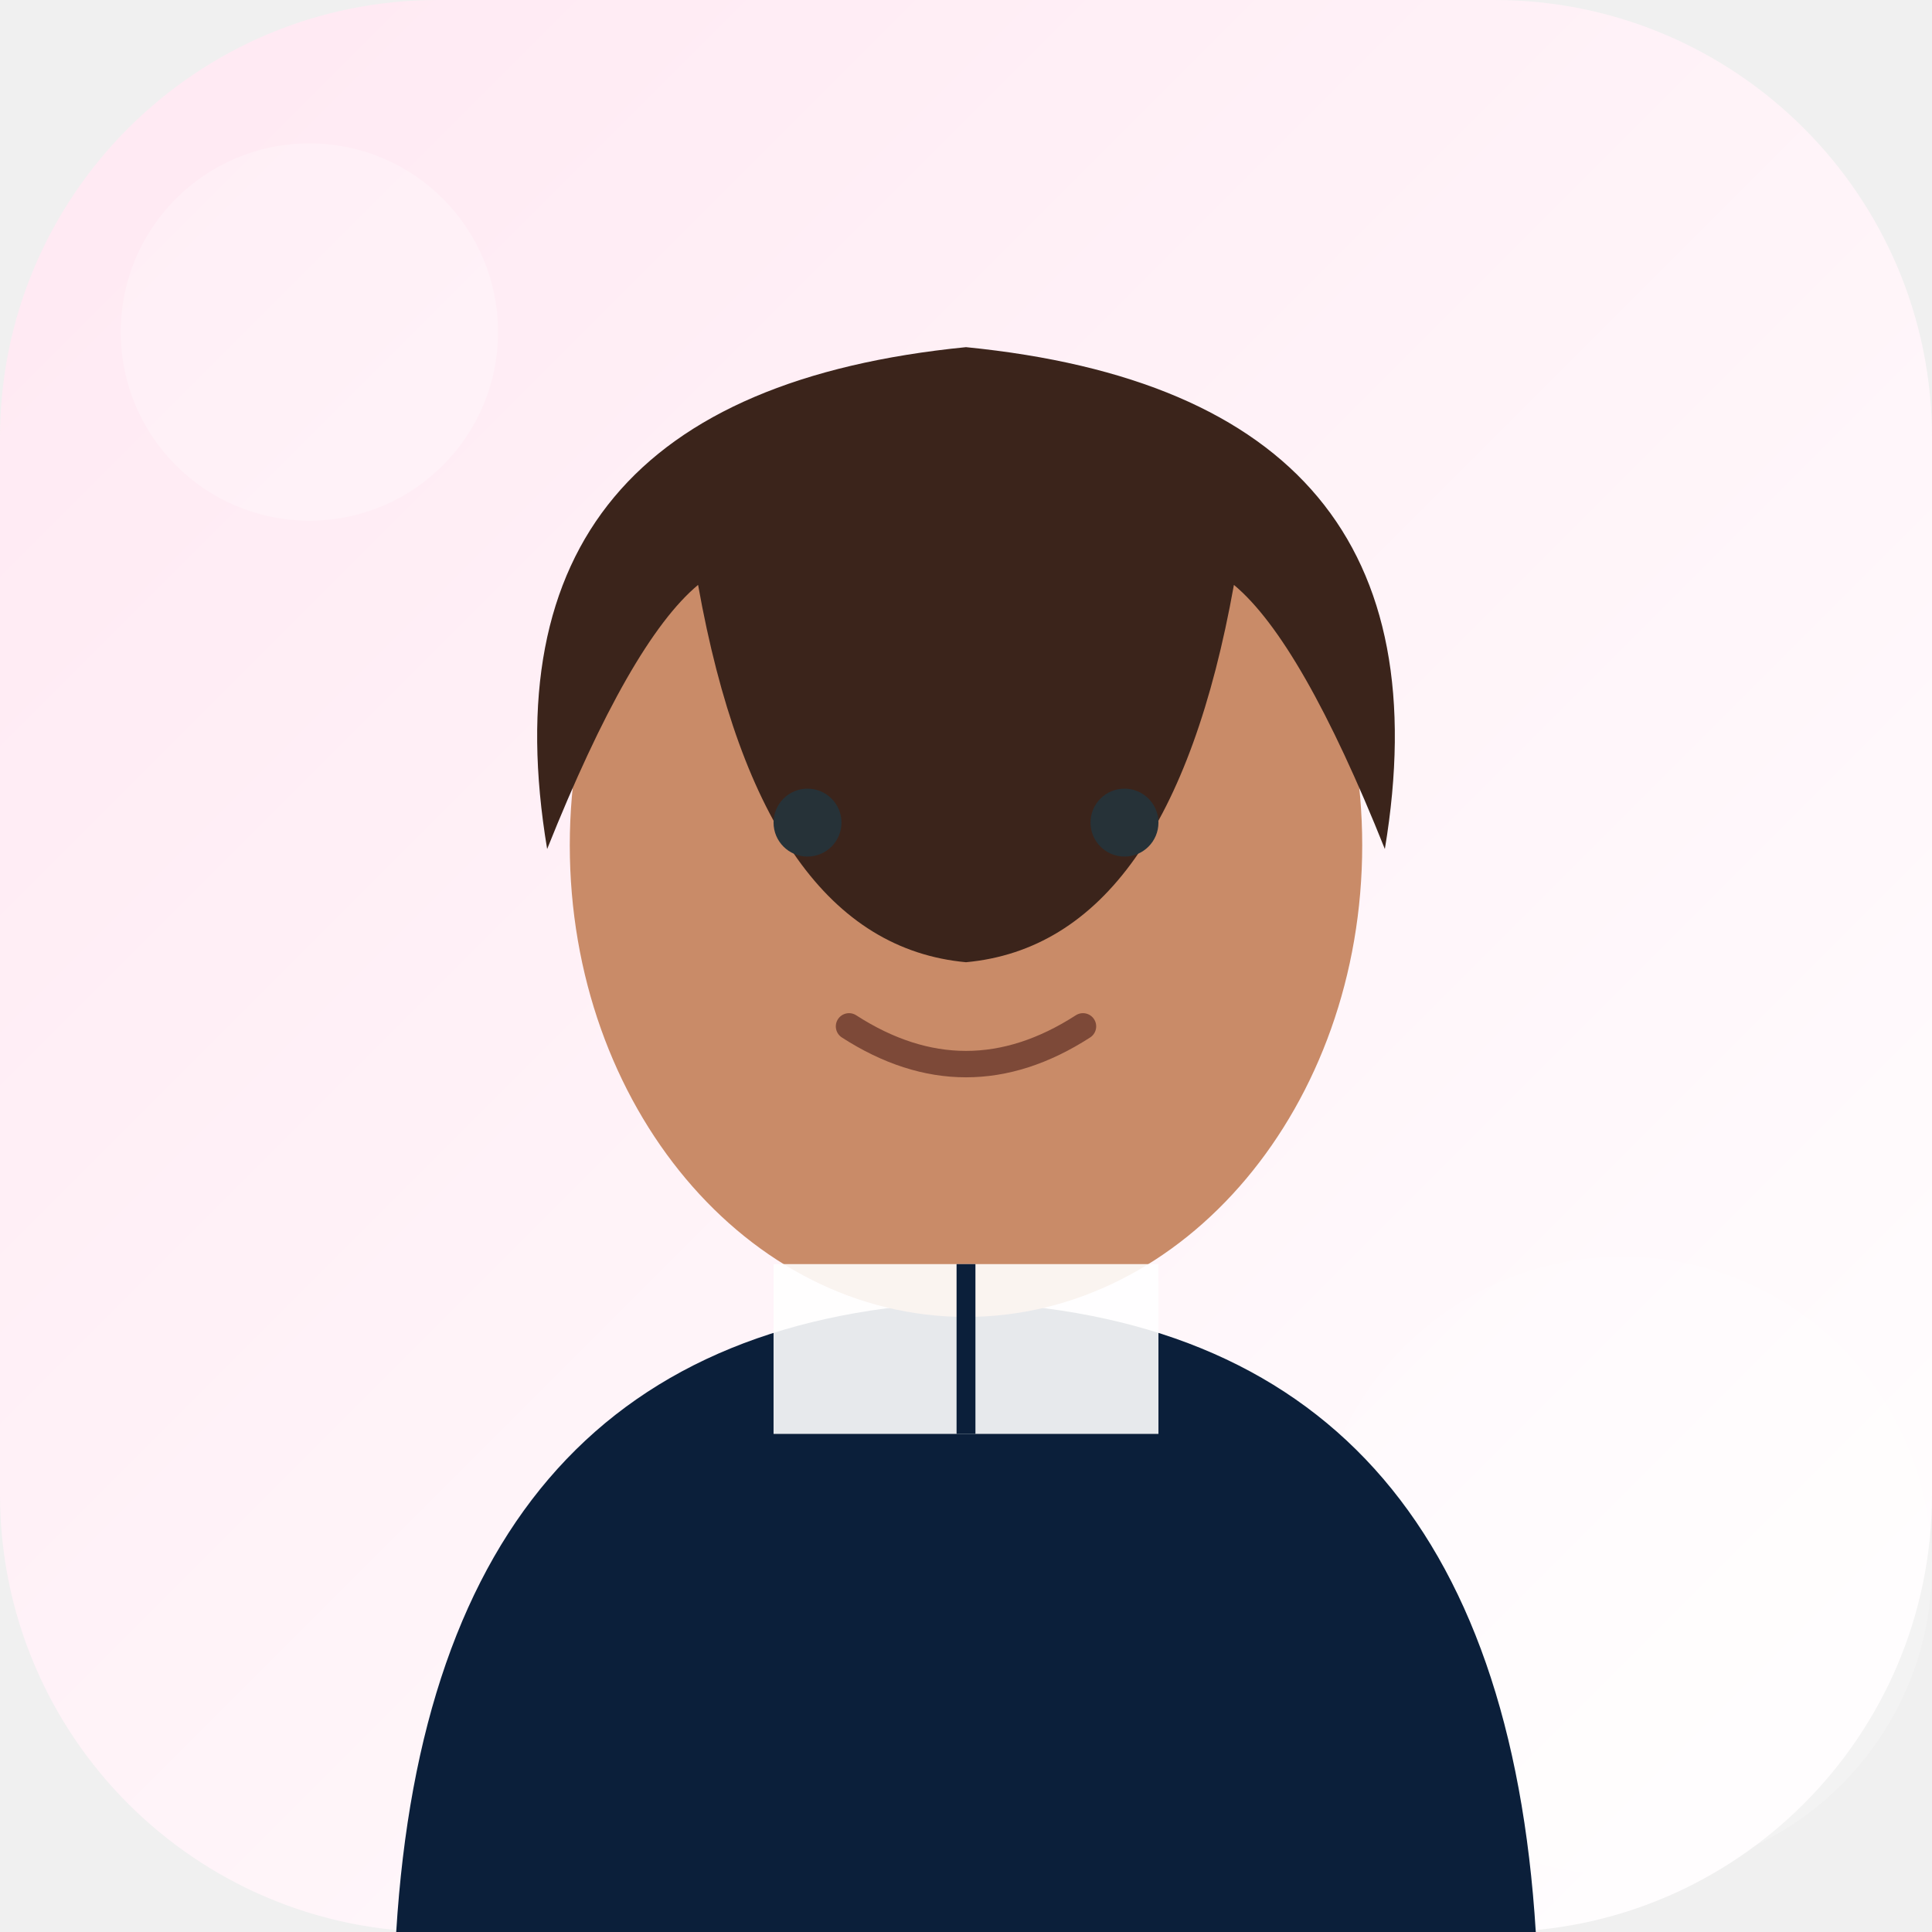
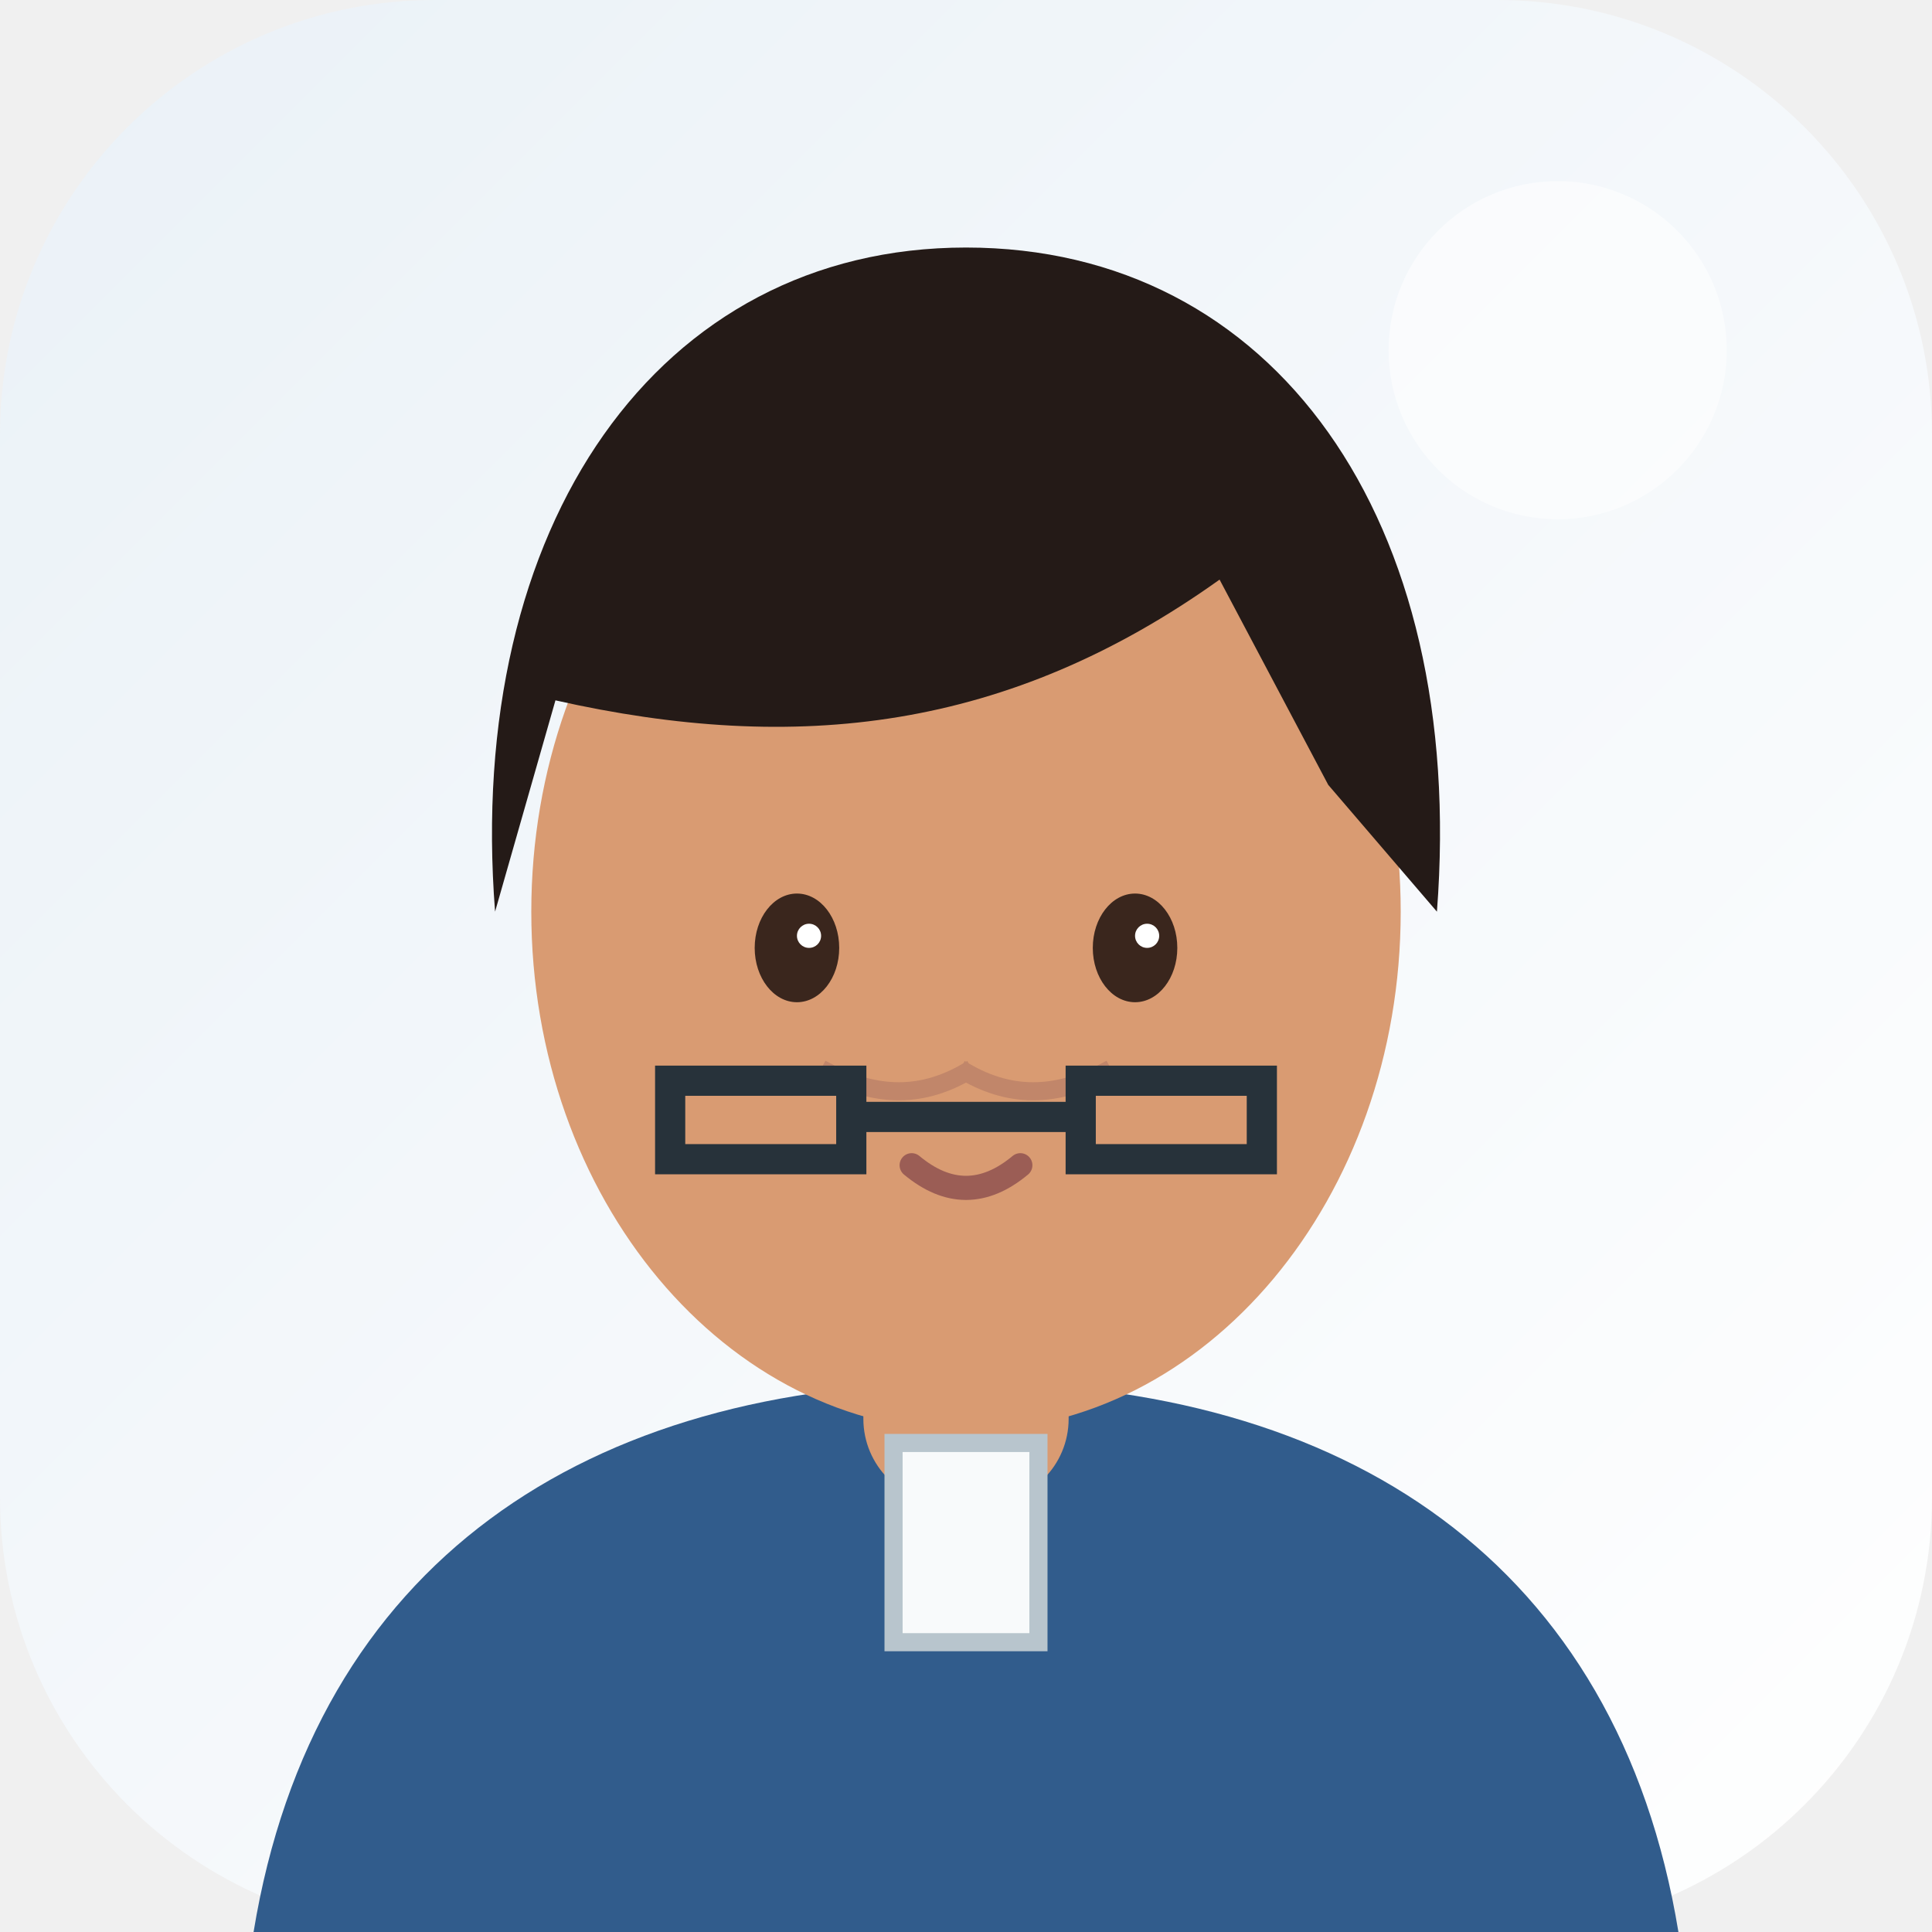
- <svg xmlns="http://www.w3.org/2000/svg" viewBox="0 0 512 512">
+ <svg xmlns="http://www.w3.org/2000/svg" viewBox="0 0 320 320">
  <defs>
-     <linearGradient id="b" x2="1" y2="1">
-       <stop stop-color="#ffe8f2" />
-       <stop offset="1" stop-color="#ffffff" />
-     </linearGradient>
-     <linearGradient id="s" x2="1" y2="1">
-       <stop stop-color="#0b1f3a" />
-       <stop offset="1" stop-color="#0b1f3a" />
+     <linearGradient id="g" x1="0" y1="0" x2="1" y2="1">
+       <stop stop-color="#EAF1F7" />
+       <stop offset="1" stop-color="#fff" />
    </linearGradient>
  </defs>
-   <rect width="512" height="512" rx="116" fill="url(#b)" />
-   <circle cx="82" cy="88" r="50" fill="#fff" opacity=".25" />
-   <circle cx="430" cy="415" r="82" fill="#fff" opacity=".18" />
-   <path d="M105 512Q115 350 256 345Q397 350 407 512Z" fill="url(#s)" />
-   <ellipse cx="256" cy="224" rx="105" ry="125" fill="#c98b68" />
-   <path d="M145 225Q125 105 256 92Q387 105 367 225Q345 170 327 155Q310 250 256 255Q202 250 185 155Q167 170 145 225Z" fill="#3b241b" />
-   <circle cx="214" cy="218" r="9" fill="#263238" />
-   <circle cx="298" cy="218" r="9" fill="#263238" />
-   <path d="M225 272Q256 292 287 272" fill="none" stroke="#7d4938" stroke-width="7" stroke-linecap="round" />
-   <path d="M205 335h102v45H205z" rx="12" fill="#fff" opacity=".9" />
-   <path d="M256 335v45" stroke="#0b1f3a" stroke-width="5" />
+   <rect width="320" height="320" rx="72" fill="url(#g)" />
+   <circle cx="258" cy="58" r="28" fill="#fff" opacity=".55" />
+   <path d="M42 320c10-61 55-91 118-91s108 30 118 91z" fill="#315C8C" />
+   <rect x="143" y="211" width="34" height="38" rx="14" fill="#D99B72" />
+   <ellipse cx="160" cy="151" rx="72" ry="86" fill="#D99B72" />
+   <path d="M82 151c-5-64 27-110 78-110 51 0 83 45 78 110l-18-21-18-34c-35 25-70 29-110 20z" fill="#241A17" />
+   <ellipse cx="132" cy="157" rx="7" ry="9" fill="#3A261D" />
+   <ellipse cx="188" cy="157" rx="7" ry="9" fill="#3A261D" />
+   <circle cx="134" cy="155" r="2" fill="#fff" />
+   <circle cx="190" cy="155" r="2" fill="#fff" />
+   <path d="M151 193c6 5 12 5 18 0" fill="none" stroke="#9B5D55" stroke-width="4" stroke-linecap="round" />
+   <path d="M136 177c9 5 17 5 25 0M184 177c-9 5-17 5-25 0" fill="none" stroke="#A56D5F" stroke-width="3" opacity=".45" />
+   <path d="M111 179h30v13h-30zM179 179h30v13h-30zM141 185h38" fill="none" stroke="#27323A" stroke-width="5" />
+   <path d="M148 239h24v33h-24z" fill="#F8FAFB" stroke="#B8C5CD" stroke-width="3" />
</svg>
